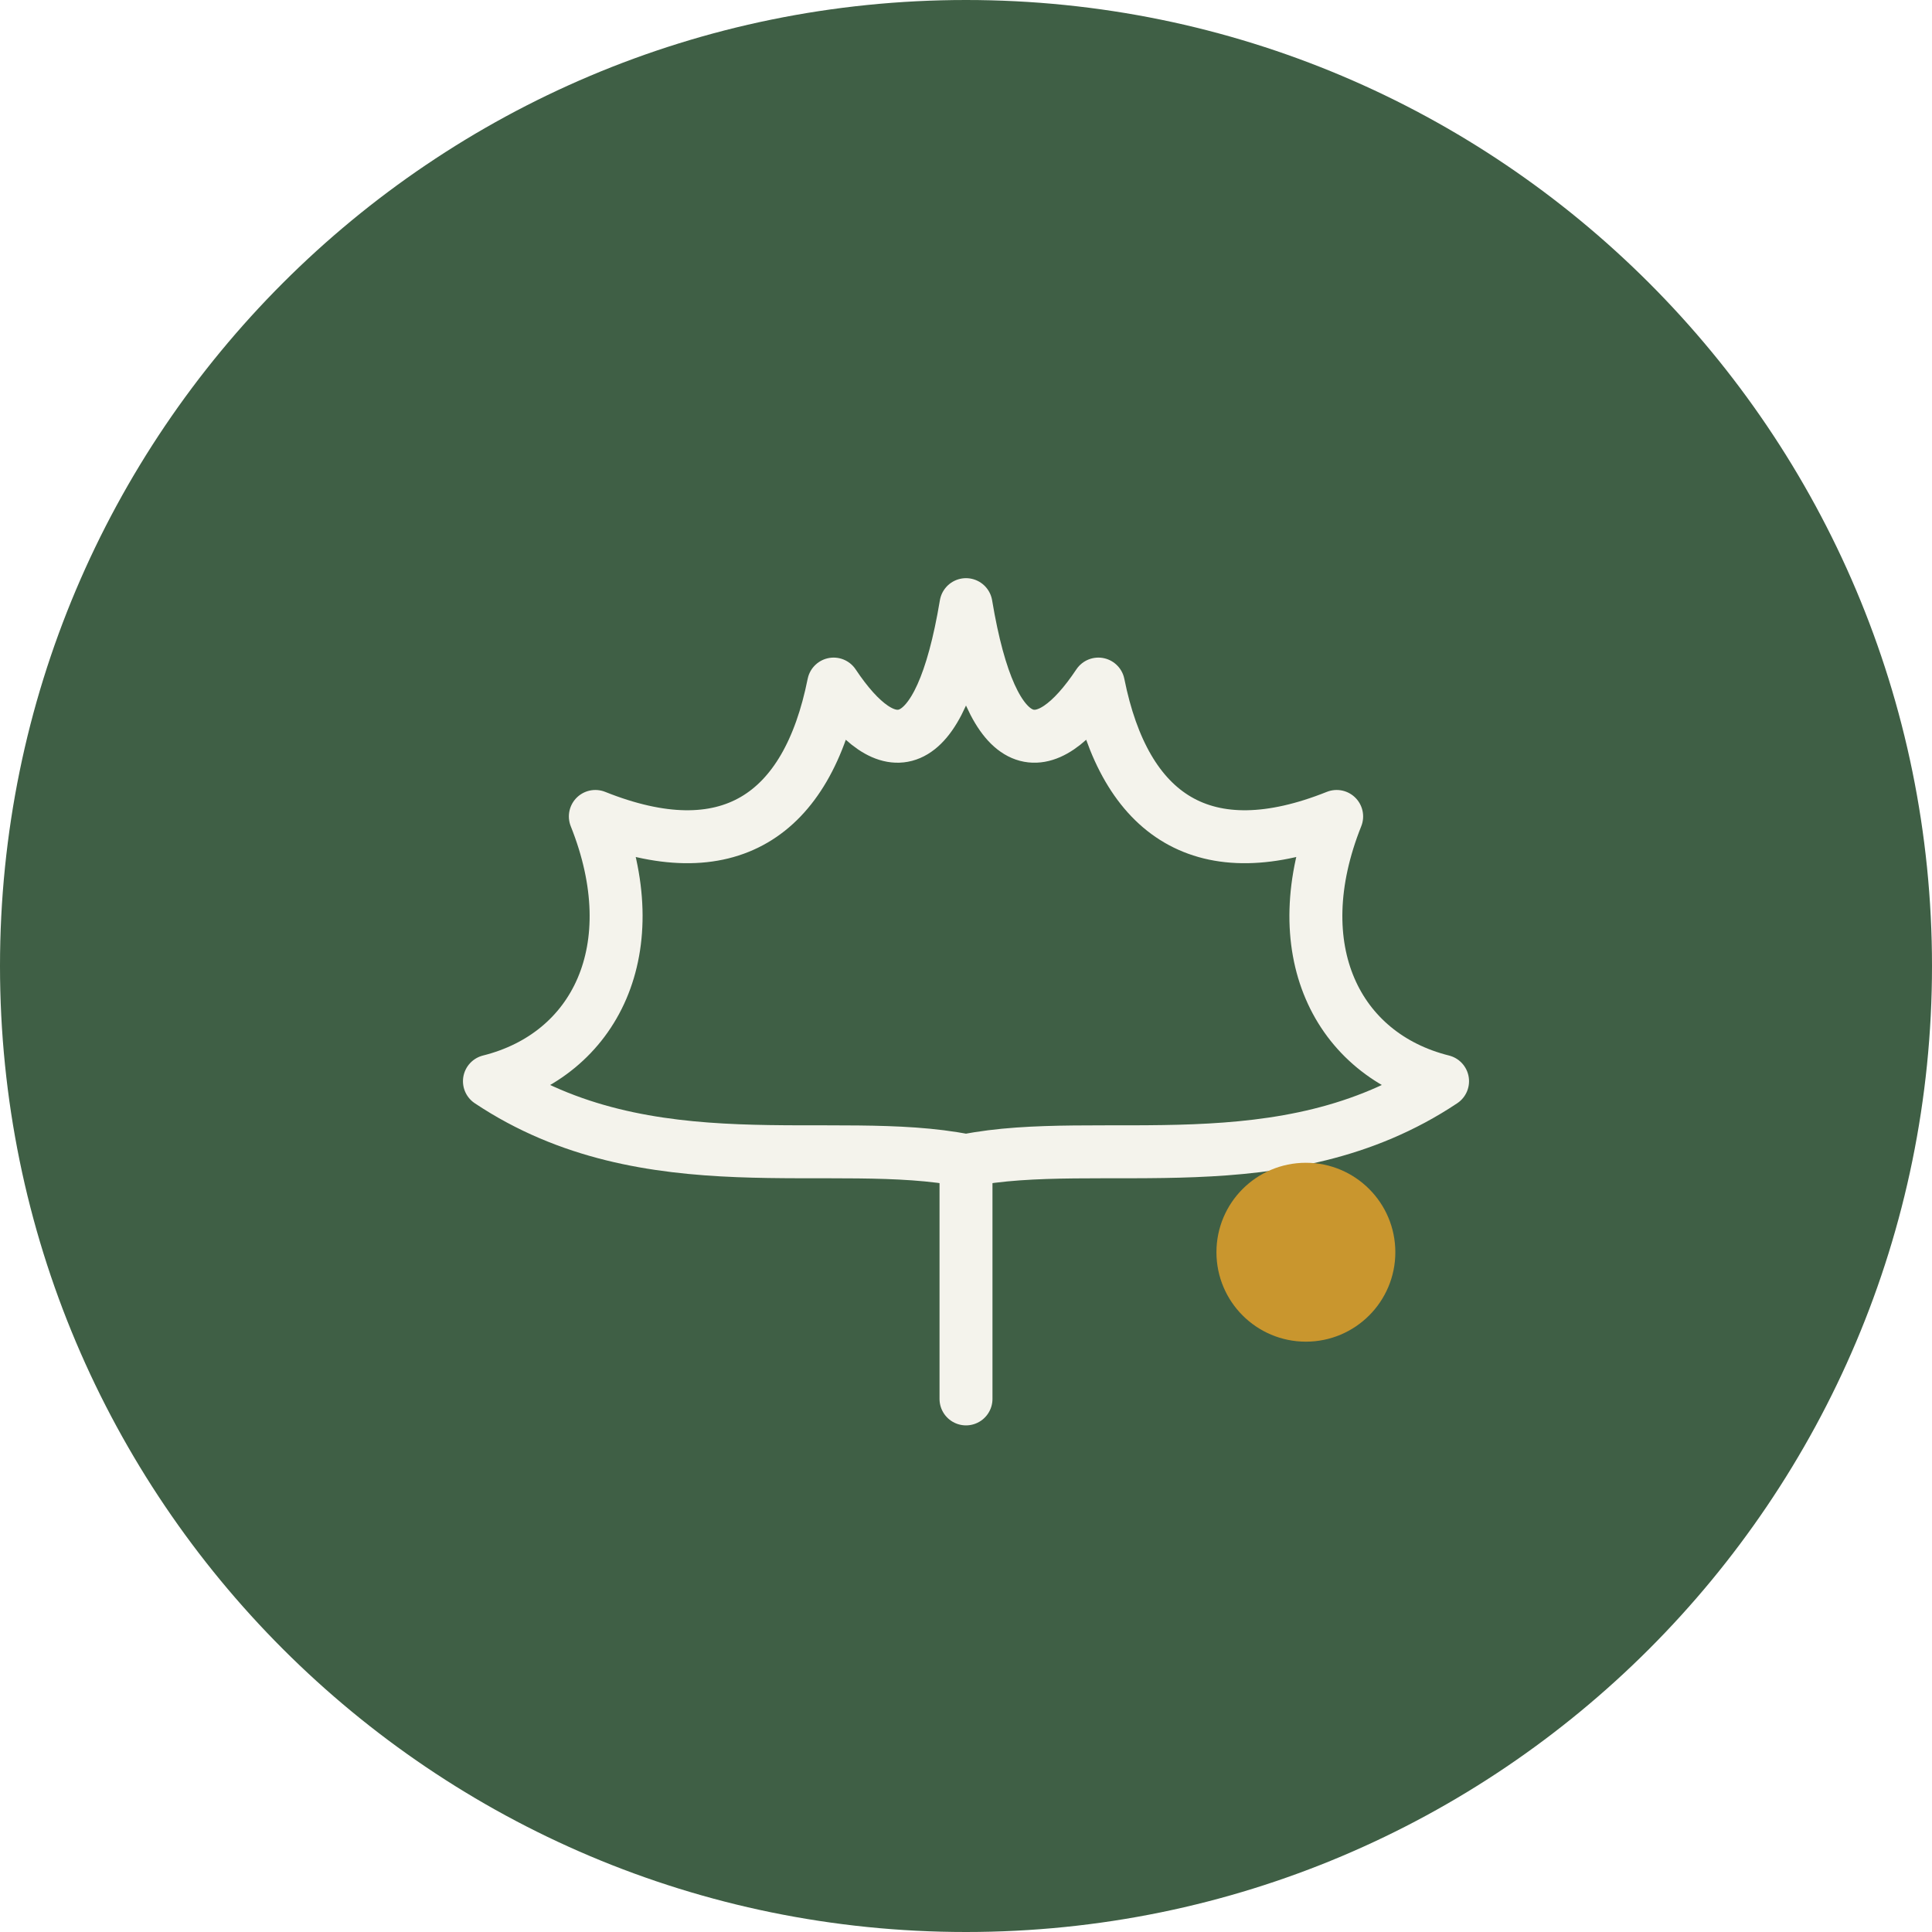
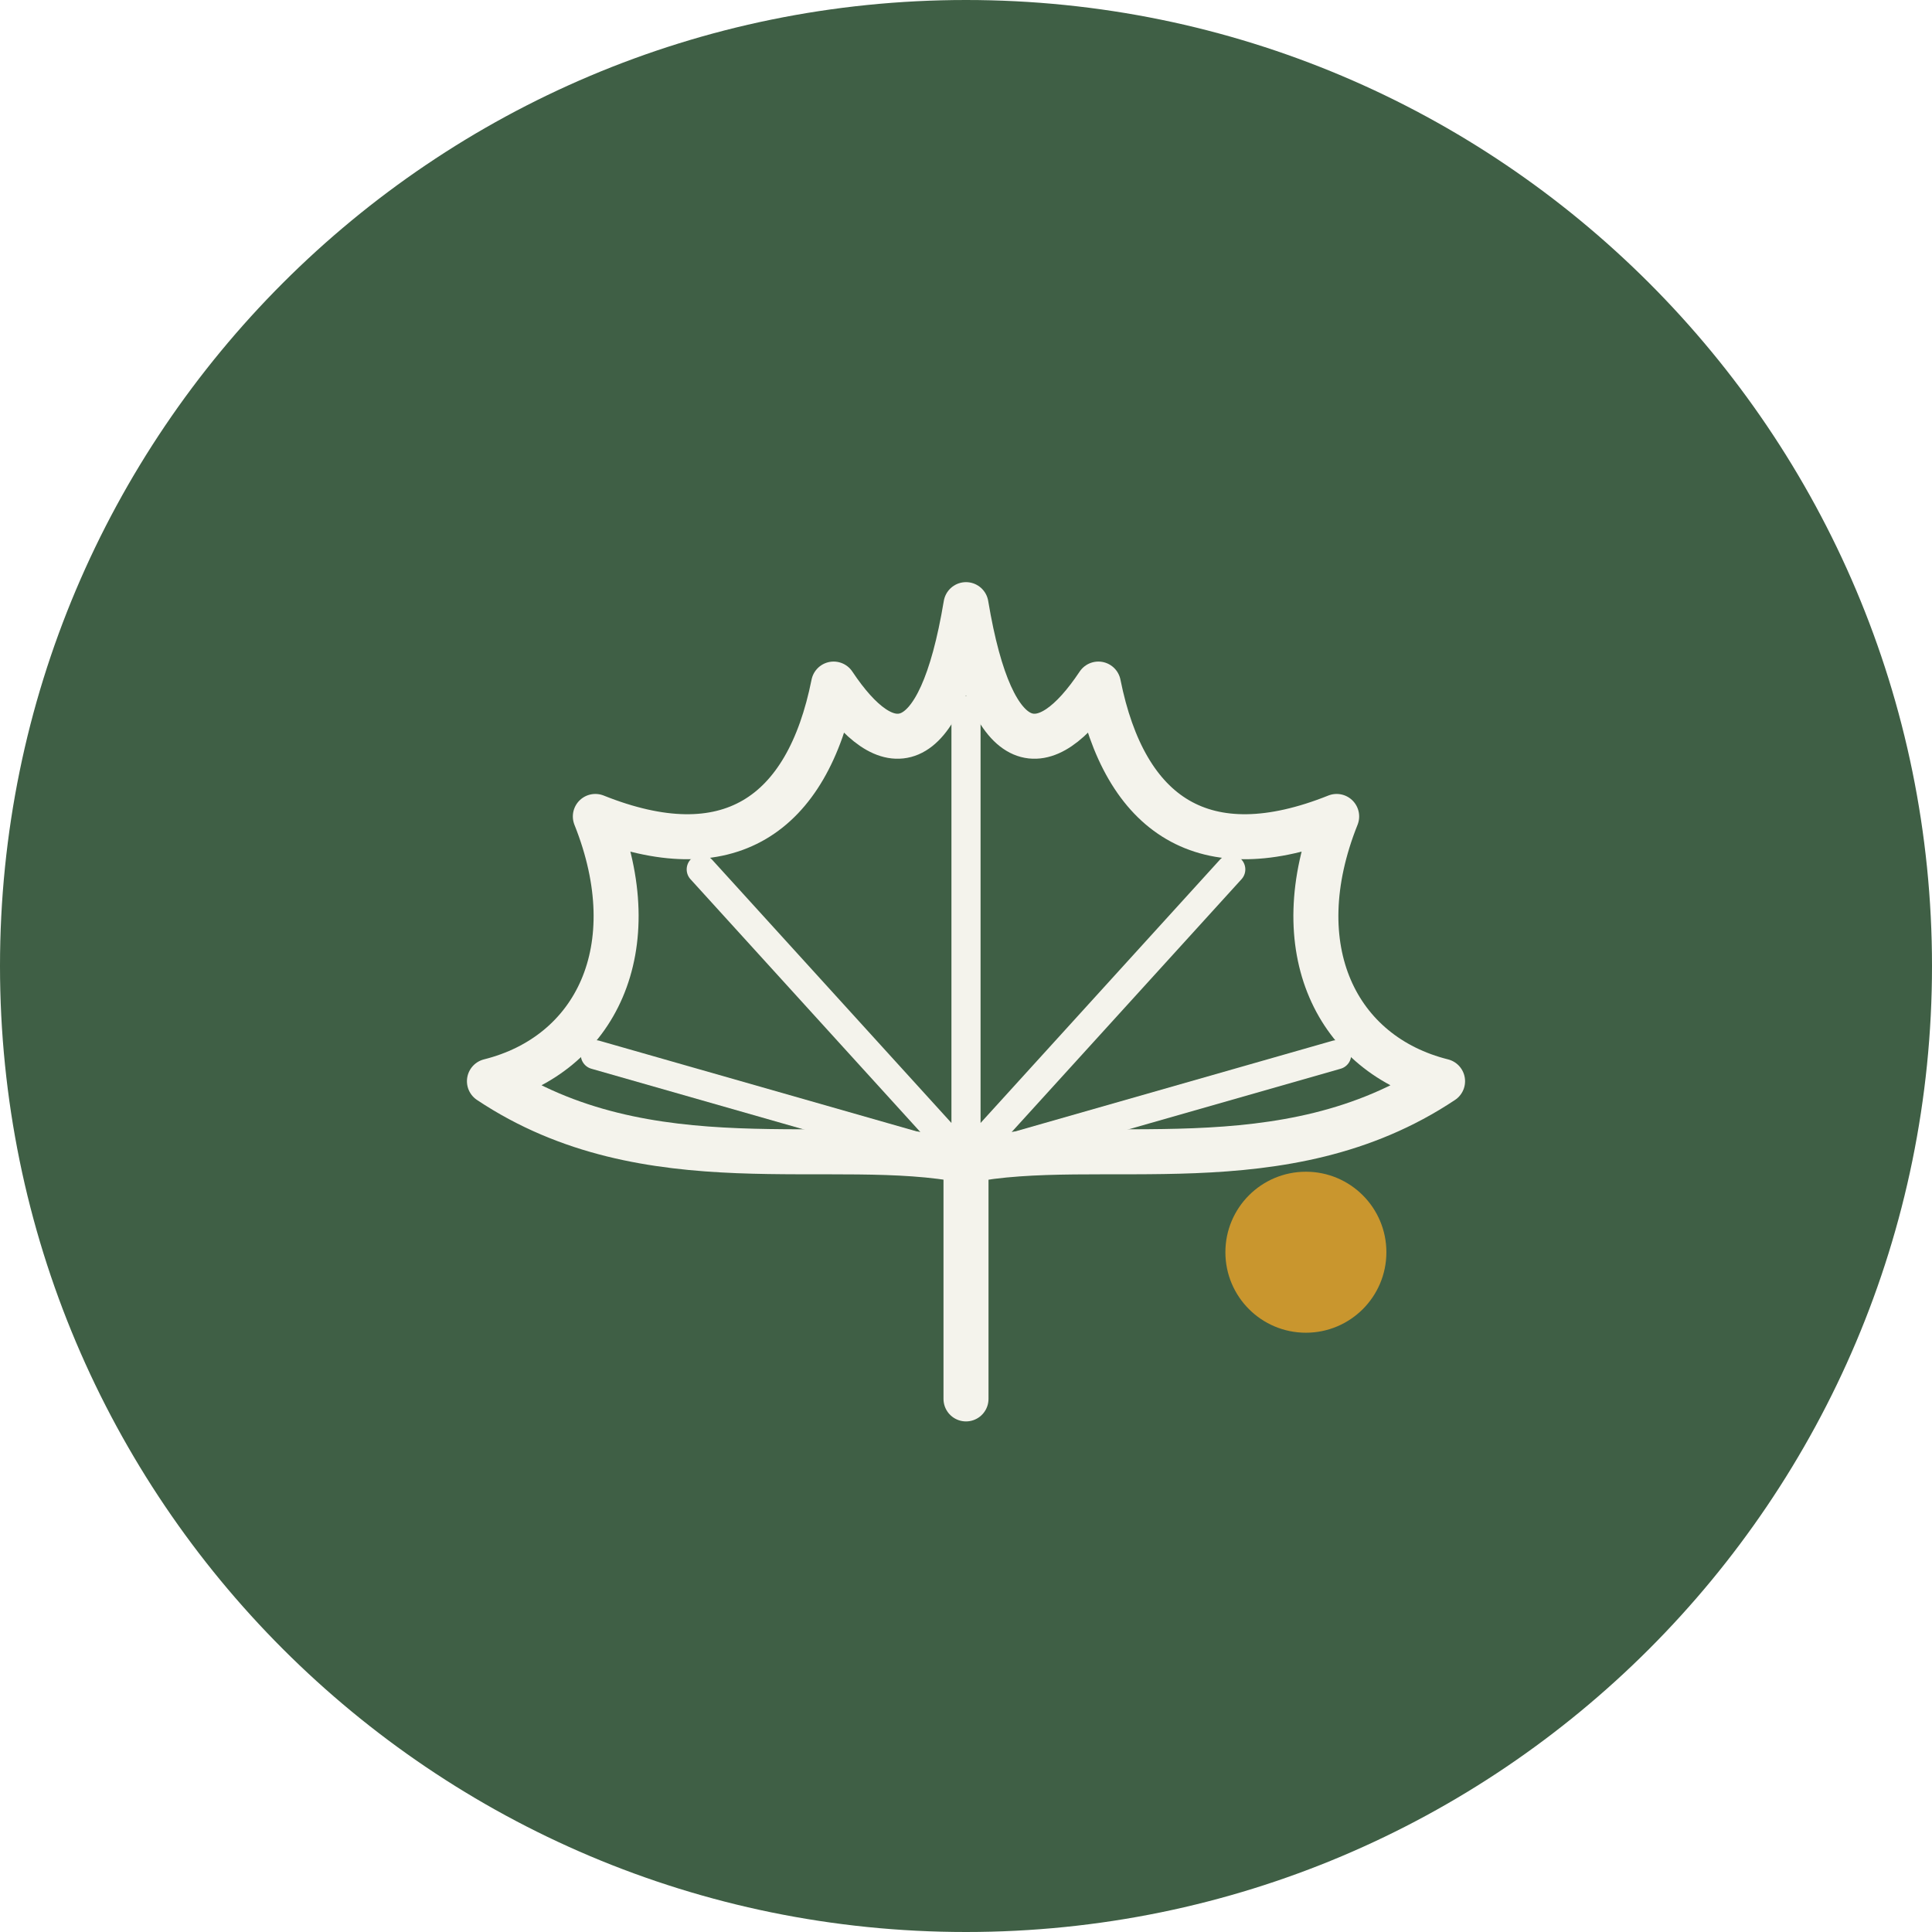
<svg xmlns="http://www.w3.org/2000/svg" viewBox="0 0 108 108">
  <clipPath id="c">
    <circle cx="54" cy="54" r="54" />
  </clipPath>
  <g clip-path="url(#c)">
    <rect width="108" height="108" fill="#3F5F45" />
    <g transform="translate(54 56) scale(0.74) translate(-50 -40)" fill="none" stroke="#F4F3EC" stroke-linecap="round" stroke-linejoin="round">
-       <path d="M50 52C40 50 26 54 14 46C22 44 26 36 22 26C32 30 38 26 40 16C44 22 48 22 50 10C52 22 56 22 60 16C62 26 68 30 78 26C74 36 78 44 86 46C74 54 60 50 50 52Z" stroke-width="4" />
-       <path d="M50 52L50 70" stroke-width="4" />
+       <path d="M50 52C40 50 26 54 14 46C22 44 26 36 22 26C32 30 38 26 40 16C44 22 48 22 50 10C52 22 56 22 60 16C62 26 68 30 78 26C74 36 78 44 86 46C74 54 60 50 50 52Z" stroke-width="3.4" />
+       <path d="M50 52L30 30M50 52L50 18M50 52L70 30M50 52L22 44M50 52L78 44" stroke-width="2.2" />
+       <path d="M50 52L50 70" stroke-width="3.4" />
    </g>
-     <circle cx="73" cy="70" r="5" fill="#C9962E" />
+     <circle cx="73" cy="70" r="4.5" fill="#C9962E" />
  </g>
</svg>
